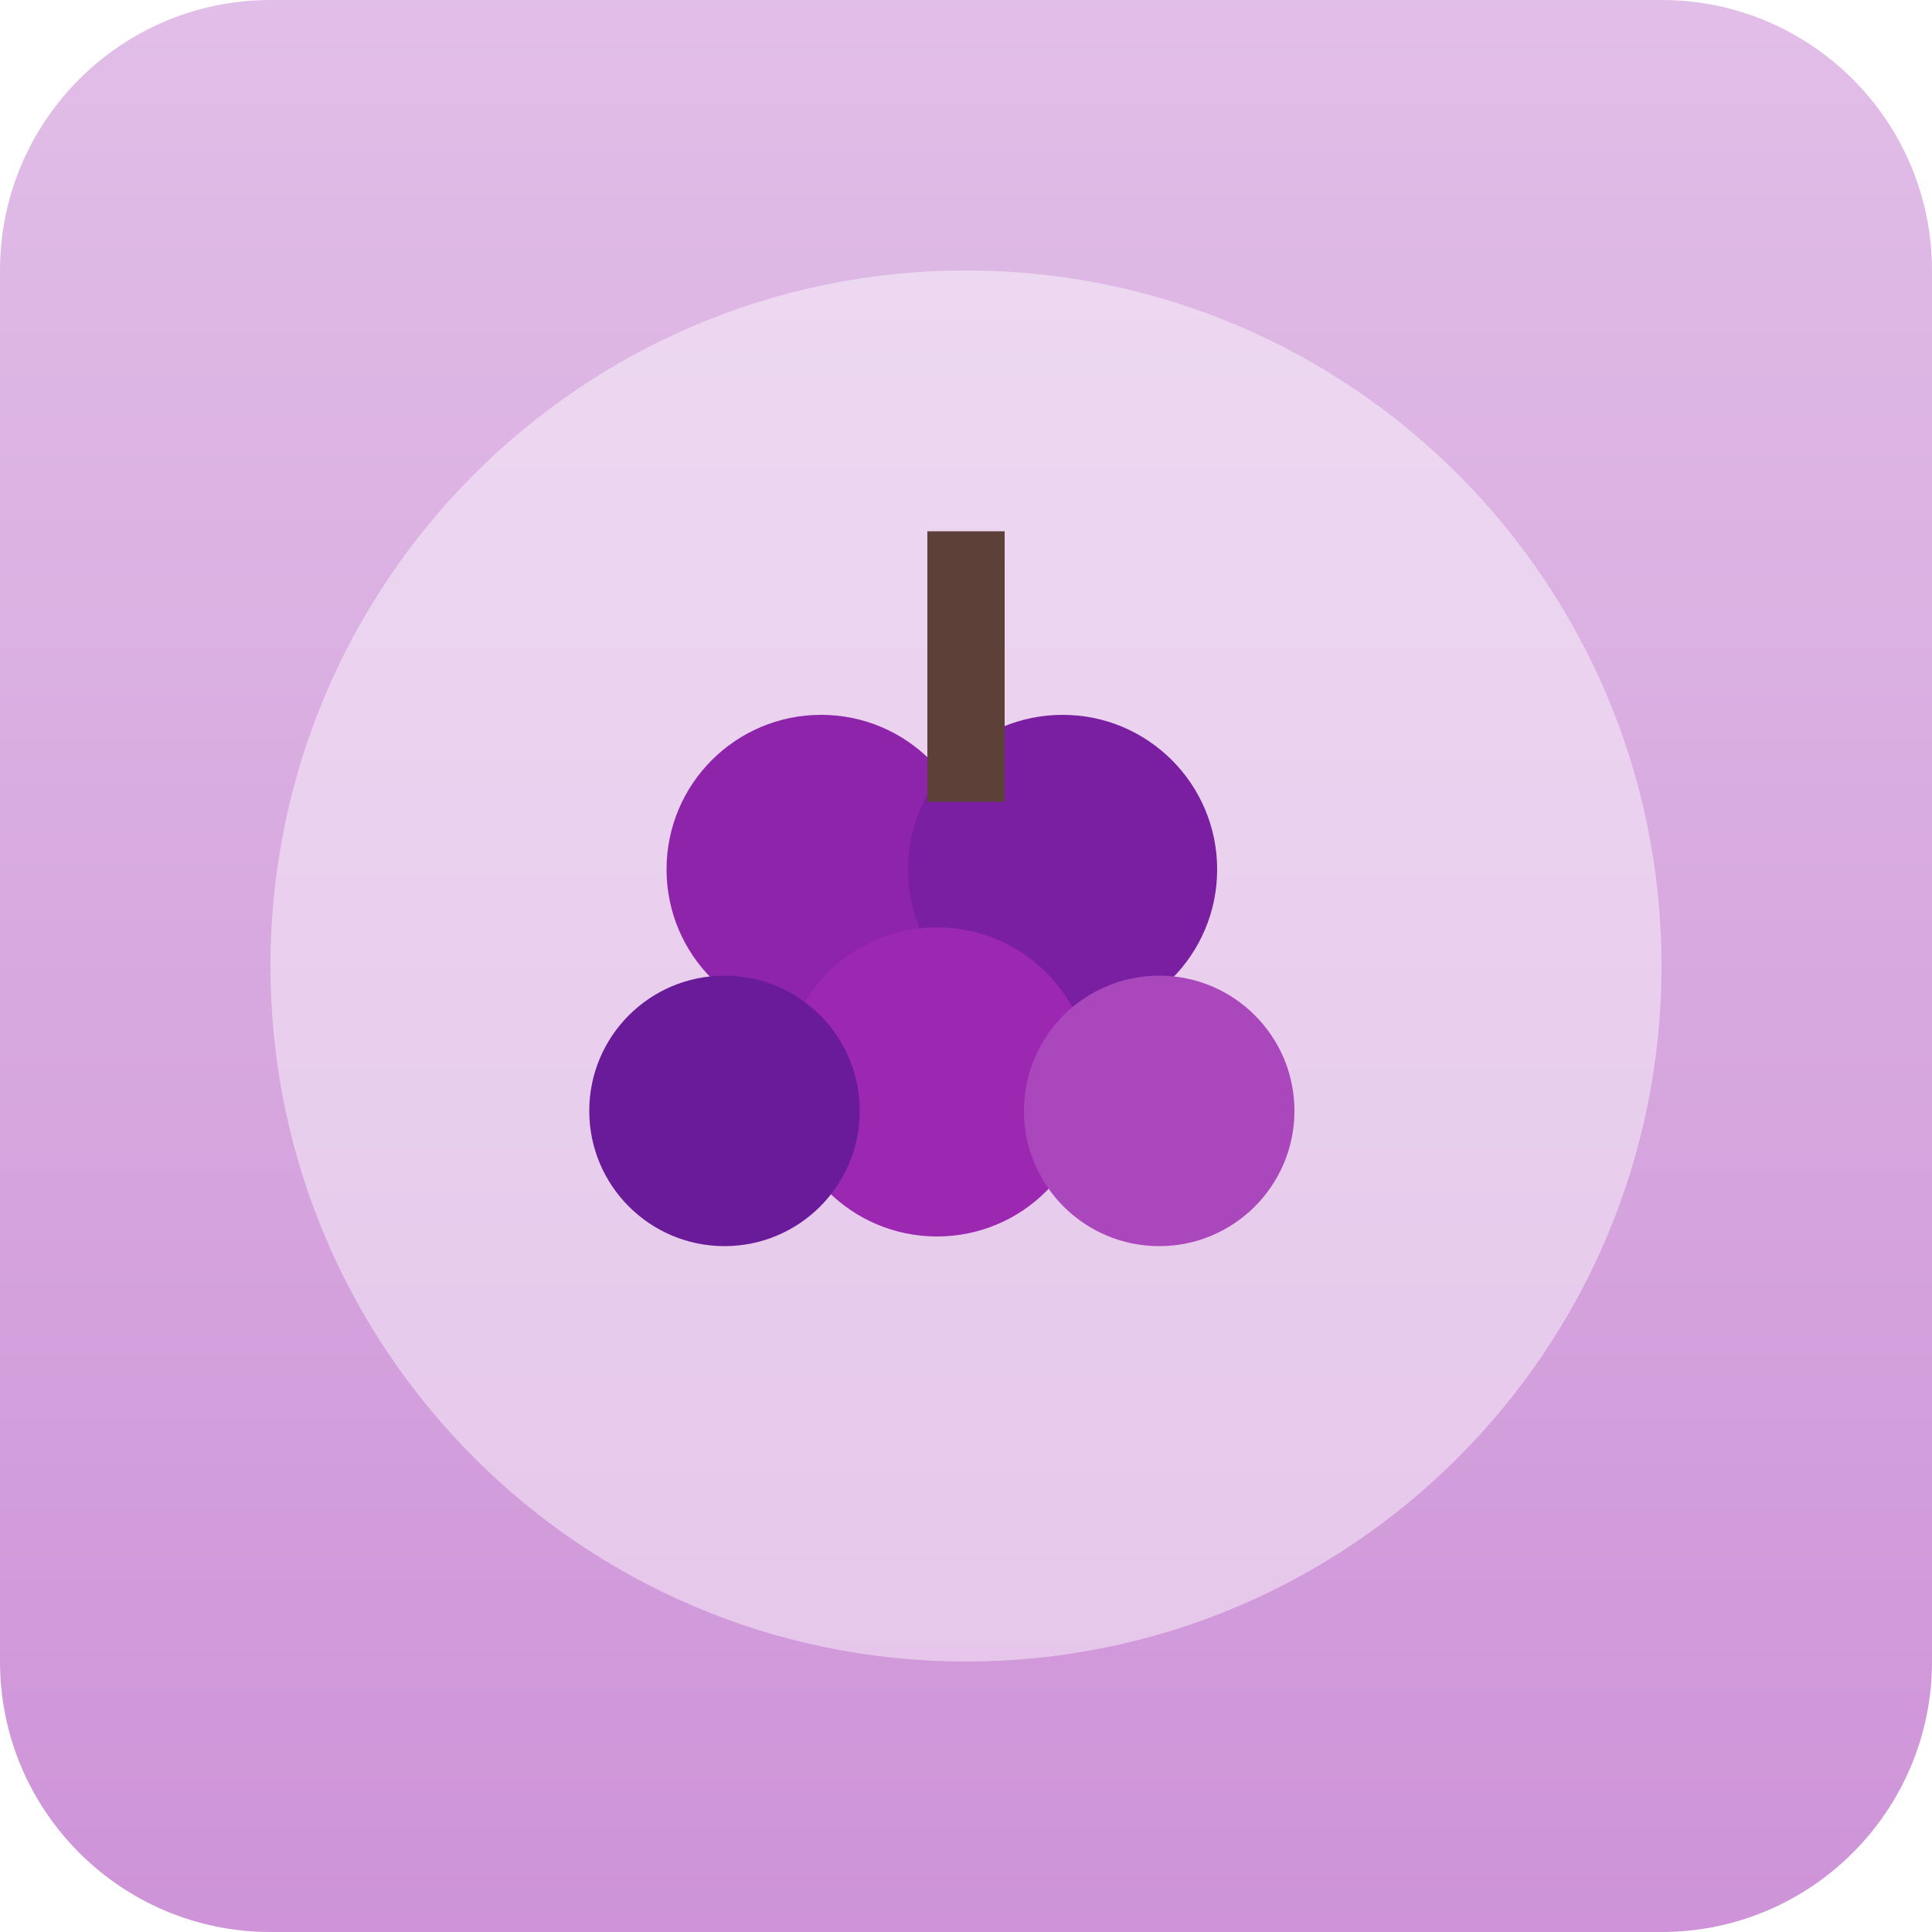
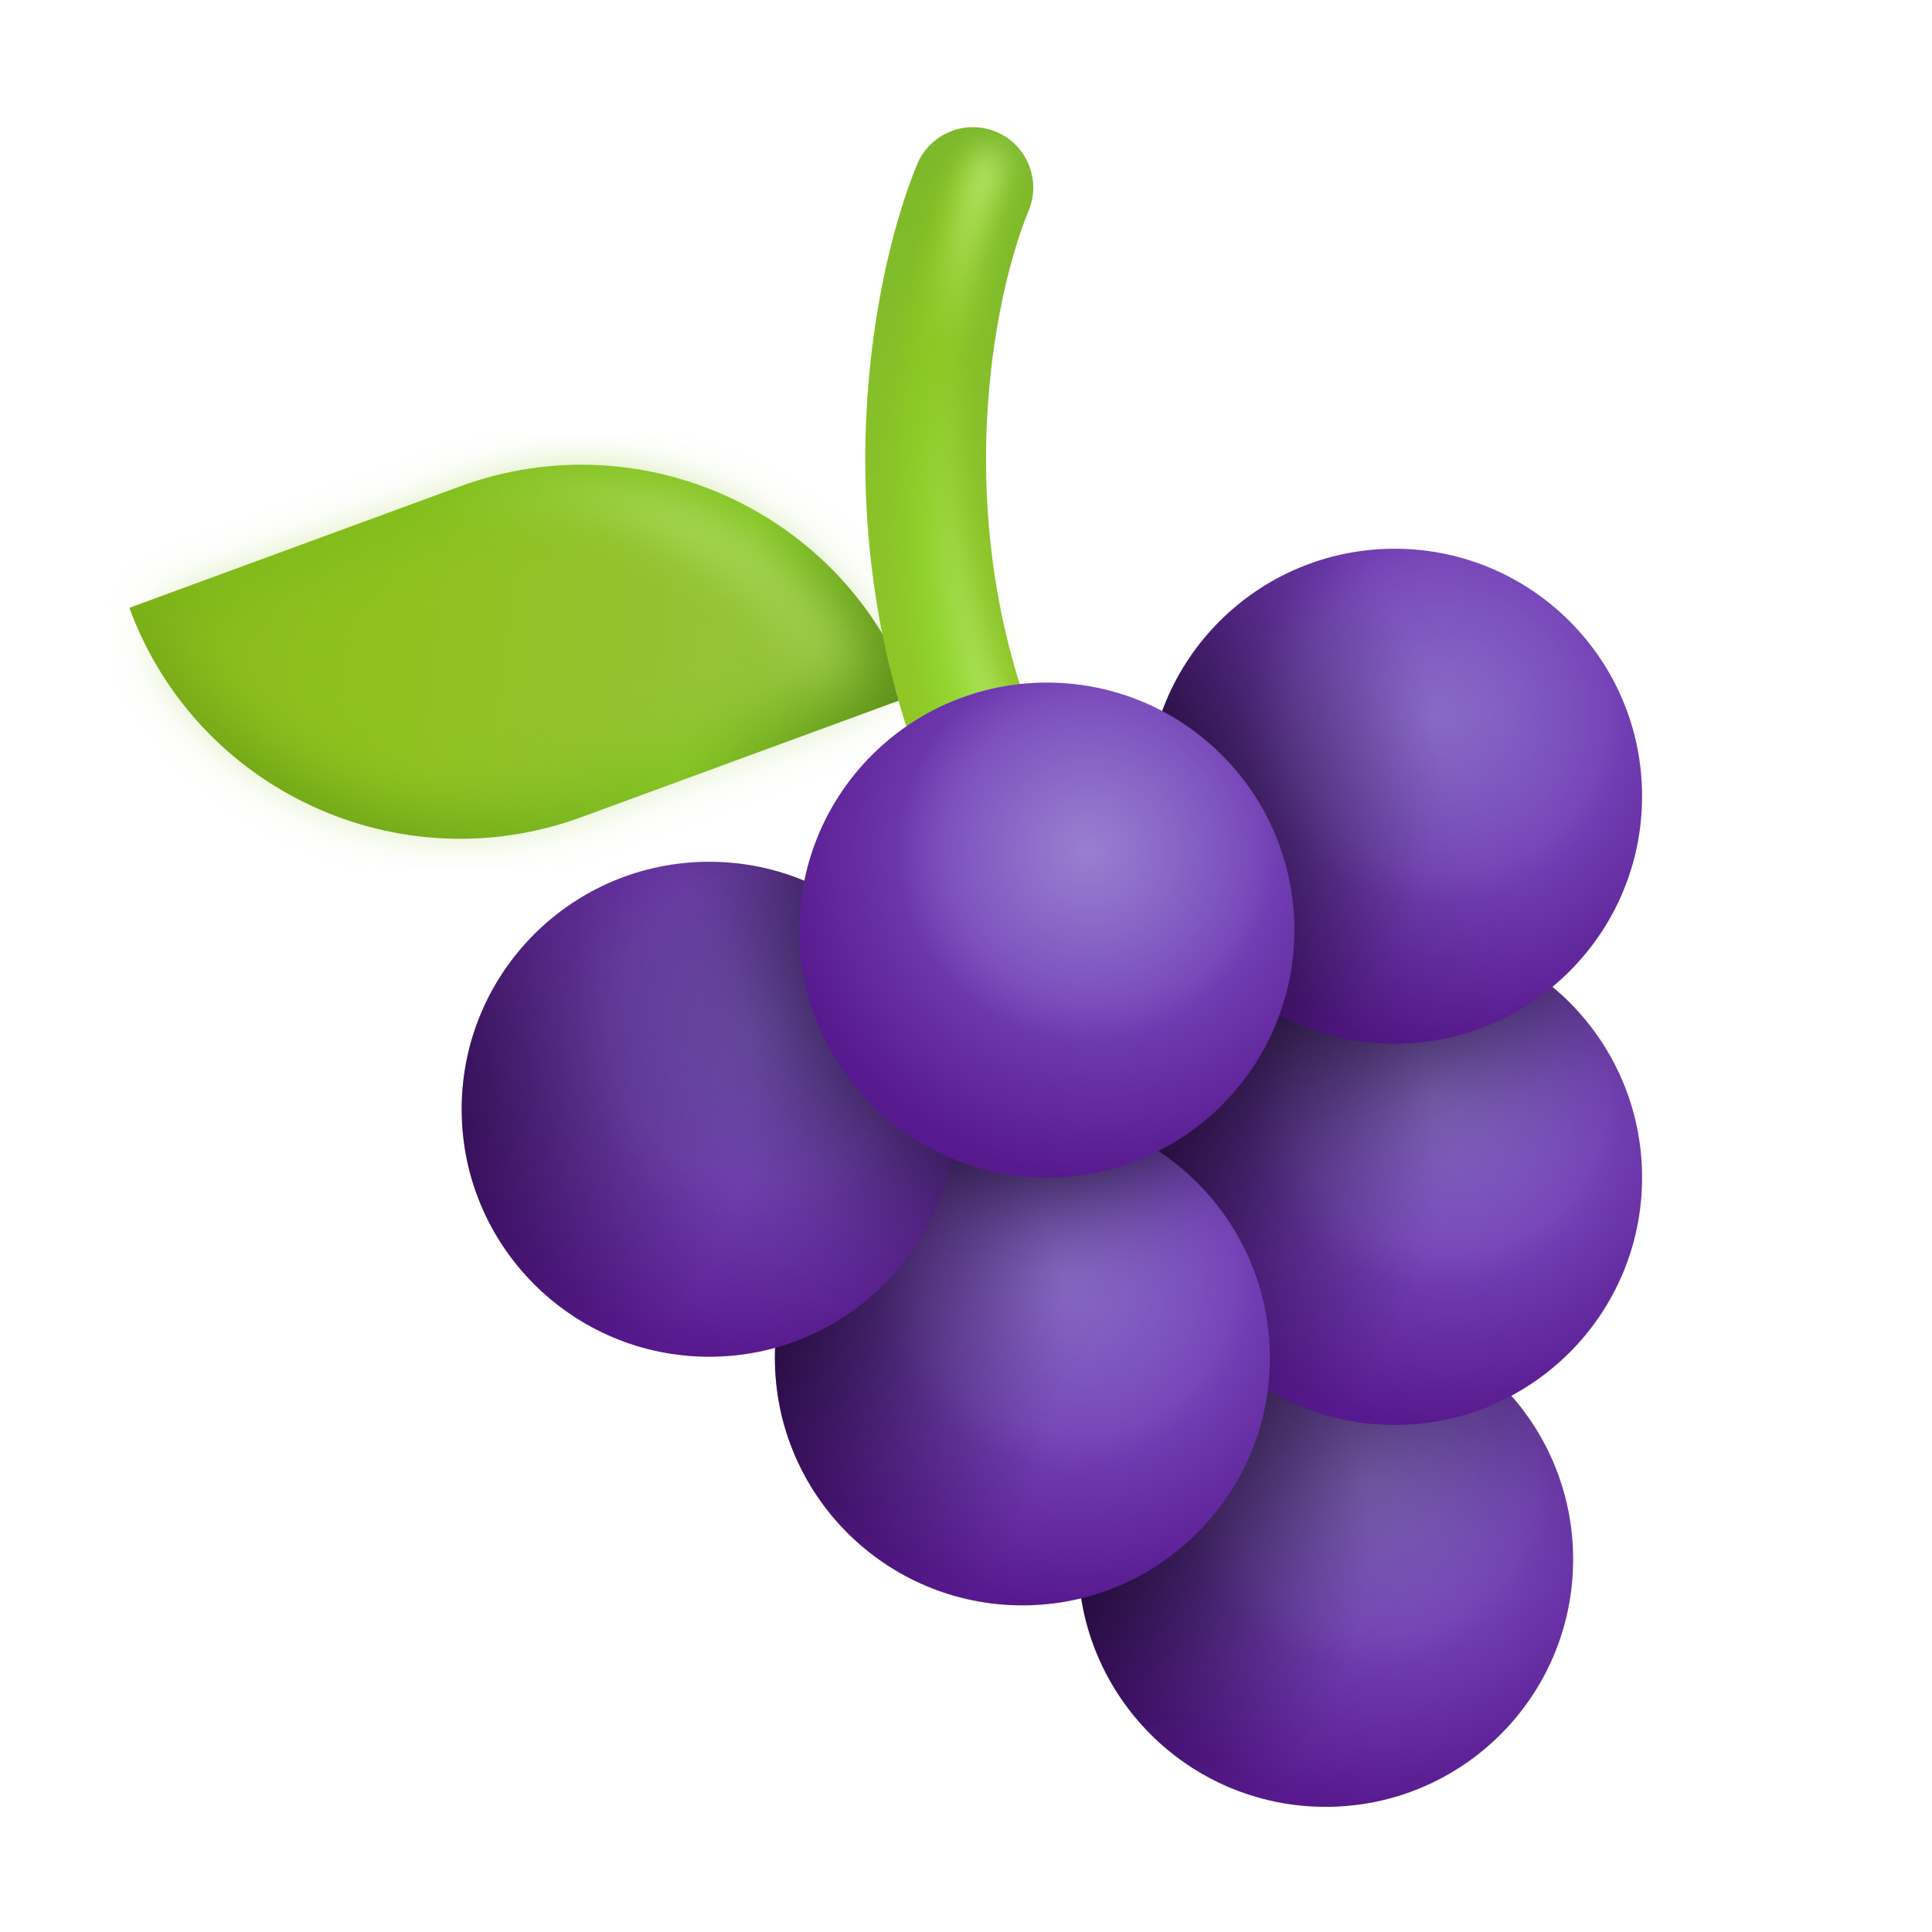
- <svg xmlns="http://www.w3.org/2000/svg" viewBox="0 0 200 200" role="img">
+ <svg xmlns="http://www.w3.org/2000/svg" width="32" height="32" viewBox="0 0 32 32" fill="none">
+   <path d="M2.143 10.067L7.62 8.056C10.645 6.946 13.998 8.498 15.108 11.523V11.523L9.631 13.534C6.606 14.644 3.253 13.092 2.143 10.067V10.067Z" fill="url(#paint0_linear_18_30687)" />
+   <path d="M2.143 10.067L7.62 8.056C10.645 6.946 13.998 8.498 15.108 11.523V11.523L9.631 13.534C6.606 14.644 3.253 13.092 2.143 10.067V10.067Z" fill="url(#paint1_linear_18_30687)" />
+   <path d="M2.143 10.067L7.62 8.056C10.645 6.946 13.998 8.498 15.108 11.523V11.523L9.631 13.534C6.606 14.644 3.253 13.092 2.143 10.067V10.067Z" fill="url(#paint2_linear_18_30687)" />
+   <g filter="url(#filter0_f_18_30687)">
+     <path d="M7.793 8.525C10.4 7.568 13.274 8.775 14.445 11.234L9.459 13.064C6.851 14.021 3.977 12.815 2.806 10.356L7.793 8.525Z" fill="url(#paint3_linear_18_30687)" />
+   </g>
+   <g filter="url(#filter1_f_18_30687)">
+     <path d="M14.111 10.86C12.858 8.442 9.945 7.333 7.371 8.378L7.06 8.504C9.561 7.777 12.239 8.857 13.544 11.09L14.111 10.86Z" fill="url(#paint4_linear_18_30687)" />
+   </g>
+   <path fill-rule="evenodd" clip-rule="evenodd" d="M16.495 2.182C17.006 2.393 17.249 2.978 17.038 3.488C16.365 5.118 15.55 9.526 17.872 13.584C18.147 14.063 17.98 14.674 17.501 14.948C17.022 15.223 16.411 15.057 16.136 14.577C13.42 9.831 14.357 4.742 15.189 2.725C15.4 2.215 15.985 1.972 16.495 2.182Z" fill="url(#paint5_linear_18_30687)" />
+   <g filter="url(#filter2_f_18_30687)">
+     <path d="M16.134 3.101C14.387 8.016 16.134 12.187 16.134 12.187" stroke="url(#paint6_linear_18_30687)" stroke-linecap="round" stroke-linejoin="round" />
+   </g>
+   <g filter="url(#filter3_f_18_30687)">
+     <path d="M16.375 2.692C14.628 7.607 16.536 12.08 16.536 12.08" stroke="url(#paint7_linear_18_30687)" stroke-width="0.5" stroke-linecap="round" stroke-linejoin="round" />
+     <path d="M16.375 2.692C14.628 7.607 16.536 12.08 16.536 12.08" stroke="url(#paint8_linear_18_30687)" stroke-width="0.5" stroke-linecap="round" stroke-linejoin="round" />
+   </g>
+   <circle cx="21.957" cy="25.828" r="4.099" fill="url(#paint9_radial_18_30687)" />
+   <circle cx="21.957" cy="25.828" r="4.099" fill="url(#paint10_radial_18_30687)" />
+   <circle cx="21.957" cy="25.828" r="4.099" fill="url(#paint11_radial_18_30687)" />
+   <mask id="mask0_18_30687" style="mask-type:alpha" maskUnits="userSpaceOnUse" x="17" y="21" width="10" height="9">
+     <circle cx="21.957" cy="25.828" r="4.099" fill="black" />
+   </mask>
+   <g mask="url(#mask0_18_30687)">
+     <g filter="url(#filter4_f_18_30687)">
+       <circle cx="16.934" cy="22.491" r="4.099" fill="black" fill-opacity="0.8" />
+     </g>
+     <g filter="url(#filter5_f_18_30687)">
+       <circle cx="23.099" cy="19.503" r="4.099" fill="black" fill-opacity="0.6" />
+     </g>
+   </g>
+   <circle cx="23.099" cy="19.503" r="4.099" fill="url(#paint12_radial_18_30687)" />
+   <circle cx="23.099" cy="19.503" r="4.099" fill="url(#paint13_radial_18_30687)" />
+   <circle cx="23.099" cy="19.503" r="4.099" fill="url(#paint14_radial_18_30687)" />
+   <mask id="mask1_18_30687" style="mask-type:alpha" maskUnits="userSpaceOnUse" x="19" y="15" width="9" height="9">
+     <circle cx="23.099" cy="19.503" r="4.099" fill="black" />
+   </mask>
+   <g mask="url(#mask1_18_30687)">
+     <g filter="url(#filter6_f_18_30687)">
+       <circle cx="17.34" cy="15.405" r="4.099" fill="black" fill-opacity="0.8" />
+     </g>
+     <g filter="url(#filter7_f_18_30687)">
+       <circle cx="23.099" cy="13.188" r="4.099" fill="black" fill-opacity="0.8" />
+     </g>
+   </g>
+   <circle cx="16.934" cy="22.491" r="4.099" fill="url(#paint15_radial_18_30687)" />
+   <circle cx="16.934" cy="22.491" r="4.099" fill="url(#paint16_radial_18_30687)" />
+   <circle cx="16.934" cy="22.491" r="4.099" fill="url(#paint17_radial_18_30687)" />
+   <mask id="mask2_18_30687" style="mask-type:alpha" maskUnits="userSpaceOnUse" x="12" y="18" width="10" height="9">
+     <circle cx="16.934" cy="22.491" r="4.099" fill="black" />
+   </mask>
+   <g mask="url(#mask2_18_30687)">
+     <g filter="url(#filter8_f_18_30687)">
+       <circle cx="11.746" cy="18.373" r="4.099" fill="black" fill-opacity="0.6" />
+     </g>
+     <g filter="url(#filter9_f_18_30687)">
+       <circle cx="17.34" cy="15.405" r="4.099" fill="black" fill-opacity="0.8" />
+     </g>
+   </g>
+   <circle cx="11.746" cy="18.373" r="4.099" fill="url(#paint18_radial_18_30687)" />
+   <circle cx="11.746" cy="18.373" r="4.099" fill="url(#paint19_radial_18_30687)" />
+   <circle cx="11.746" cy="18.373" r="4.099" fill="url(#paint20_radial_18_30687)" />
+   <mask id="mask3_18_30687" style="mask-type:alpha" maskUnits="userSpaceOnUse" x="7" y="14" width="9" height="9">
+     <circle cx="11.746" cy="18.373" r="4.099" fill="black" />
+   </mask>
+   <g mask="url(#mask3_18_30687)">
+     <g filter="url(#filter10_f_18_30687)">
+       <circle cx="17.34" cy="15.405" r="4.099" fill="black" />
+     </g>
+   </g>
+   <circle cx="23.099" cy="13.188" r="4.099" fill="url(#paint21_radial_18_30687)" />
+   <circle cx="23.099" cy="13.188" r="4.099" fill="url(#paint22_radial_18_30687)" />
+   <circle cx="23.099" cy="13.188" r="4.099" fill="url(#paint23_radial_18_30687)" />
+   <mask id="mask4_18_30687" style="mask-type:alpha" maskUnits="userSpaceOnUse" x="19" y="9" width="9" height="9">
+     <circle cx="23.099" cy="13.188" r="4.099" fill="black" />
+   </mask>
+   <g mask="url(#mask4_18_30687)">
+     <g filter="url(#filter11_f_18_30687)">
+       <circle cx="17.34" cy="15.405" r="4.099" fill="black" fill-opacity="0.6" />
+     </g>
+   </g>
+   <circle cx="17.34" cy="15.405" r="4.099" fill="url(#paint24_radial_18_30687)" />
+   <circle cx="17.34" cy="15.405" r="4.099" fill="url(#paint25_radial_18_30687)" />
  <defs>
-     <linearGradient id="bg" x1="0" y1="0" x2="0" y2="1">
-       <stop offset="0%" stop-color="#E1BEE7" />
-       <stop offset="100%" stop-color="#CE93D8" />
-     </linearGradient>
+     <filter id="filter0_f_18_30687" x="1.806" y="7.197" width="13.639" height="7.195" filterUnits="userSpaceOnUse" color-interpolation-filters="sRGB">
+       <feFlood flood-opacity="0" result="BackgroundImageFix" />
+       <feBlend mode="normal" in="SourceGraphic" in2="BackgroundImageFix" result="shape" />
+       <feGaussianBlur stdDeviation="0.5" result="effect1_foregroundBlur_18_30687" />
+     </filter>
+     <filter id="filter1_f_18_30687" x="6.31" y="7.234" width="8.551" height="4.606" filterUnits="userSpaceOnUse" color-interpolation-filters="sRGB">
+       <feFlood flood-opacity="0" result="BackgroundImageFix" />
+       <feBlend mode="normal" in="SourceGraphic" in2="BackgroundImageFix" result="shape" />
+       <feGaussianBlur stdDeviation="0.375" result="effect1_foregroundBlur_18_30687" />
+     </filter>
+     <filter id="filter2_f_18_30687" x="14.457" y="2.201" width="2.576" height="10.886" filterUnits="userSpaceOnUse" color-interpolation-filters="sRGB">
+       <feFlood flood-opacity="0" result="BackgroundImageFix" />
+       <feBlend mode="normal" in="SourceGraphic" in2="BackgroundImageFix" result="shape" />
+       <feGaussianBlur stdDeviation="0.2" result="effect1_foregroundBlur_18_30687" />
+     </filter>
+     <filter id="filter3_f_18_30687" x="14.888" y="1.942" width="2.398" height="10.888" filterUnits="userSpaceOnUse" color-interpolation-filters="sRGB">
+       <feFlood flood-opacity="0" result="BackgroundImageFix" />
+       <feBlend mode="normal" in="SourceGraphic" in2="BackgroundImageFix" result="shape" />
+       <feGaussianBlur stdDeviation="0.25" result="effect1_foregroundBlur_18_30687" />
+     </filter>
+     <filter id="filter4_f_18_30687" x="8.835" y="14.393" width="16.197" height="16.197" filterUnits="userSpaceOnUse" color-interpolation-filters="sRGB">
+       <feFlood flood-opacity="0" result="BackgroundImageFix" />
+       <feBlend mode="normal" in="SourceGraphic" in2="BackgroundImageFix" result="shape" />
+       <feGaussianBlur stdDeviation="2" result="effect1_foregroundBlur_18_30687" />
+     </filter>
+     <filter id="filter5_f_18_30687" x="15" y="11.405" width="16.197" height="16.197" filterUnits="userSpaceOnUse" color-interpolation-filters="sRGB">
+       <feFlood flood-opacity="0" result="BackgroundImageFix" />
+       <feBlend mode="normal" in="SourceGraphic" in2="BackgroundImageFix" result="shape" />
+       <feGaussianBlur stdDeviation="2" result="effect1_foregroundBlur_18_30687" />
+     </filter>
+     <filter id="filter6_f_18_30687" x="9.241" y="7.306" width="16.197" height="16.197" filterUnits="userSpaceOnUse" color-interpolation-filters="sRGB">
+       <feFlood flood-opacity="0" result="BackgroundImageFix" />
+       <feBlend mode="normal" in="SourceGraphic" in2="BackgroundImageFix" result="shape" />
+       <feGaussianBlur stdDeviation="2" result="effect1_foregroundBlur_18_30687" />
+     </filter>
+     <filter id="filter7_f_18_30687" x="16" y="6.089" width="14.197" height="14.197" filterUnits="userSpaceOnUse" color-interpolation-filters="sRGB">
+       <feFlood flood-opacity="0" result="BackgroundImageFix" />
+       <feBlend mode="normal" in="SourceGraphic" in2="BackgroundImageFix" result="shape" />
+       <feGaussianBlur stdDeviation="1.5" result="effect1_foregroundBlur_18_30687" />
+     </filter>
+     <filter id="filter8_f_18_30687" x="3.648" y="10.275" width="16.197" height="16.197" filterUnits="userSpaceOnUse" color-interpolation-filters="sRGB">
+       <feFlood flood-opacity="0" result="BackgroundImageFix" />
+       <feBlend mode="normal" in="SourceGraphic" in2="BackgroundImageFix" result="shape" />
+       <feGaussianBlur stdDeviation="2" result="effect1_foregroundBlur_18_30687" />
+     </filter>
+     <filter id="filter9_f_18_30687" x="11.242" y="9.306" width="12.197" height="12.197" filterUnits="userSpaceOnUse" color-interpolation-filters="sRGB">
+       <feFlood flood-opacity="0" result="BackgroundImageFix" />
+       <feBlend mode="normal" in="SourceGraphic" in2="BackgroundImageFix" result="shape" />
+       <feGaussianBlur stdDeviation="1" result="effect1_foregroundBlur_18_30687" />
+     </filter>
+     <filter id="filter10_f_18_30687" x="9.241" y="7.306" width="16.197" height="16.197" filterUnits="userSpaceOnUse" color-interpolation-filters="sRGB">
+       <feFlood flood-opacity="0" result="BackgroundImageFix" />
+       <feBlend mode="normal" in="SourceGraphic" in2="BackgroundImageFix" result="shape" />
+       <feGaussianBlur stdDeviation="2" result="effect1_foregroundBlur_18_30687" />
+     </filter>
+     <filter id="filter11_f_18_30687" x="9.241" y="7.306" width="16.197" height="16.197" filterUnits="userSpaceOnUse" color-interpolation-filters="sRGB">
+       <feFlood flood-opacity="0" result="BackgroundImageFix" />
+       <feBlend mode="normal" in="SourceGraphic" in2="BackgroundImageFix" result="shape" />
+       <feGaussianBlur stdDeviation="2" result="effect1_foregroundBlur_18_30687" />
+     </filter>
+     <linearGradient id="paint0_linear_18_30687" x1="2.143" y1="9.991" x2="15.108" y2="11.618" gradientUnits="userSpaceOnUse">
+       <stop stop-color="#81B719" />
+       <stop offset="1" stop-color="#82CA24" />
+     </linearGradient>
+     <linearGradient id="paint1_linear_18_30687" x1="6.553" y1="10.795" x2="5.44" y2="13.522" gradientUnits="userSpaceOnUse">
+       <stop stop-opacity="0" />
+       <stop offset="1" stop-opacity="0.12" />
+     </linearGradient>
+     <linearGradient id="paint2_linear_18_30687" x1="12.008" y1="10.334" x2="15.108" y2="11.333" gradientUnits="userSpaceOnUse">
+       <stop stop-opacity="0" />
+       <stop offset="1" stop-opacity="0.3" />
+     </linearGradient>
+     <linearGradient id="paint3_linear_18_30687" x1="2.143" y1="9.991" x2="15.108" y2="11.618" gradientUnits="userSpaceOnUse">
+       <stop stop-color="#89BB1B" />
+       <stop offset="0.354" stop-color="#8FC21E" />
+       <stop offset="1" stop-color="#97C345" />
+     </linearGradient>
+     <linearGradient id="paint4_linear_18_30687" x1="7.057" y1="8.421" x2="14.109" y2="10.796" gradientUnits="userSpaceOnUse">
+       <stop stop-color="#B9E572" stop-opacity="0.3" />
+       <stop offset="0.521" stop-color="#B9E572" stop-opacity="0.8" />
+       <stop offset="1" stop-color="#B9E572" stop-opacity="0.3" />
+     </linearGradient>
+     <linearGradient id="paint5_linear_18_30687" x1="16.168" y1="2.106" x2="16.168" y2="11.601" gradientUnits="userSpaceOnUse">
+       <stop stop-color="#7CB82B" />
+       <stop offset="1" stop-color="#91C627" />
+     </linearGradient>
+     <linearGradient id="paint6_linear_18_30687" x1="15.746" y1="3.101" x2="15.746" y2="12.187" gradientUnits="userSpaceOnUse">
+       <stop stop-color="#86BF1E" />
+       <stop offset="1" stop-color="#92D72D" />
+     </linearGradient>
+     <linearGradient id="paint7_linear_18_30687" x1="15.746" y1="3.101" x2="15.746" y2="12.187" gradientUnits="userSpaceOnUse">
+       <stop stop-color="#C8F584" stop-opacity="0.8" />
+       <stop offset="0.307" stop-color="#C8F584" stop-opacity="0" />
+     </linearGradient>
+     <linearGradient id="paint8_linear_18_30687" x1="16.112" y1="2.951" x2="16.112" y2="12.08" gradientUnits="userSpaceOnUse">
+       <stop offset="0.297" stop-color="#B1E465" stop-opacity="0" />
+       <stop offset="1" stop-color="#B1E465" />
+     </linearGradient>
+     <radialGradient id="paint9_radial_18_30687" cx="0" cy="0" r="1" gradientUnits="userSpaceOnUse" gradientTransform="translate(22.8911 24.4853) rotate(142.712) scale(5.4775)">
+       <stop stop-color="#764FBE" />
+       <stop offset="0.474" stop-color="#7542B7" />
+       <stop offset="1" stop-color="#57198E" />
+     </radialGradient>
+     <radialGradient id="paint10_radial_18_30687" cx="0" cy="0" r="1" gradientUnits="userSpaceOnUse" gradientTransform="translate(22.6212 24.4985) rotate(49.5049) scale(3.13336)">
+       <stop stop-color="#997ED0" stop-opacity="0.6" />
+       <stop offset="1" stop-color="#997ED0" stop-opacity="0" />
+     </radialGradient>
+     <radialGradient id="paint11_radial_18_30687" cx="0" cy="0" r="1" gradientUnits="userSpaceOnUse" gradientTransform="translate(16.4254 25.5618) rotate(-2.42634) scale(6.25215)">
+       <stop stop-opacity="0.5" />
+       <stop offset="1" stop-opacity="0" />
+     </radialGradient>
+     <radialGradient id="paint12_radial_18_30687" cx="0" cy="0" r="1" gradientUnits="userSpaceOnUse" gradientTransform="translate(24.033 18.1604) rotate(142.712) scale(5.4775)">
+       <stop stop-color="#764FBE" />
+       <stop offset="0.474" stop-color="#7542B7" />
+       <stop offset="1" stop-color="#57198E" />
+     </radialGradient>
+     <radialGradient id="paint13_radial_18_30687" cx="0" cy="0" r="1" gradientUnits="userSpaceOnUse" gradientTransform="translate(23.7632 18.1735) rotate(49.5049) scale(3.13336)">
+       <stop stop-color="#997ED0" stop-opacity="0.6" />
+       <stop offset="1" stop-color="#997ED0" stop-opacity="0" />
+     </radialGradient>
+     <radialGradient id="paint14_radial_18_30687" cx="0" cy="0" r="1" gradientUnits="userSpaceOnUse" gradientTransform="translate(17.5673 19.2369) rotate(-2.42634) scale(6.25215)">
+       <stop stop-opacity="0.5" />
+       <stop offset="1" stop-opacity="0" />
+     </radialGradient>
+     <radialGradient id="paint15_radial_18_30687" cx="0" cy="0" r="1" gradientUnits="userSpaceOnUse" gradientTransform="translate(17.8685 21.1486) rotate(142.712) scale(5.4775)">
+       <stop stop-color="#764FBE" />
+       <stop offset="0.474" stop-color="#7542B7" />
+       <stop offset="1" stop-color="#57198E" />
+     </radialGradient>
+     <radialGradient id="paint16_radial_18_30687" cx="0" cy="0" r="1" gradientUnits="userSpaceOnUse" gradientTransform="translate(17.5986 21.1617) rotate(49.5049) scale(3.13336)">
+       <stop stop-color="#997ED0" stop-opacity="0.6" />
+       <stop offset="1" stop-color="#997ED0" stop-opacity="0" />
+     </radialGradient>
+     <radialGradient id="paint17_radial_18_30687" cx="0" cy="0" r="1" gradientUnits="userSpaceOnUse" gradientTransform="translate(11.4028 22.225) rotate(-2.42634) scale(6.25215)">
+       <stop stop-opacity="0.5" />
+       <stop offset="1" stop-opacity="0" />
+     </radialGradient>
+     <radialGradient id="paint18_radial_18_30687" cx="0" cy="0" r="1" gradientUnits="userSpaceOnUse" gradientTransform="translate(12.6807 17.0305) rotate(142.712) scale(5.4775)">
+       <stop stop-color="#764FBE" />
+       <stop offset="0.474" stop-color="#7542B7" />
+       <stop offset="1" stop-color="#57198E" />
+     </radialGradient>
+     <radialGradient id="paint19_radial_18_30687" cx="0" cy="0" r="1" gradientUnits="userSpaceOnUse" gradientTransform="translate(12.4109 17.0436) rotate(49.5049) scale(3.13336)">
+       <stop stop-color="#997ED0" stop-opacity="0.2" />
+       <stop offset="1" stop-color="#997ED0" stop-opacity="0" />
+     </radialGradient>
+     <radialGradient id="paint20_radial_18_30687" cx="0" cy="0" r="1" gradientUnits="userSpaceOnUse" gradientTransform="translate(6.21503 18.107) rotate(-2.42634) scale(6.25215)">
+       <stop stop-opacity="0.5" />
+       <stop offset="1" stop-opacity="0" />
+     </radialGradient>
+     <radialGradient id="paint21_radial_18_30687" cx="0" cy="0" r="1" gradientUnits="userSpaceOnUse" gradientTransform="translate(24.033 11.845) rotate(142.712) scale(5.4775)">
+       <stop stop-color="#764FBE" />
+       <stop offset="0.474" stop-color="#7542B7" />
+       <stop offset="1" stop-color="#57198E" />
+     </radialGradient>
+     <radialGradient id="paint22_radial_18_30687" cx="0" cy="0" r="1" gradientUnits="userSpaceOnUse" gradientTransform="translate(23.7632 11.8581) rotate(49.5049) scale(3.13336)">
+       <stop stop-color="#997ED0" stop-opacity="0.6" />
+       <stop offset="1" stop-color="#997ED0" stop-opacity="0" />
+     </radialGradient>
+     <radialGradient id="paint23_radial_18_30687" cx="0" cy="0" r="1" gradientUnits="userSpaceOnUse" gradientTransform="translate(17.5673 12.9214) rotate(-2.42634) scale(6.25215)">
+       <stop stop-opacity="0.5" />
+       <stop offset="1" stop-opacity="0" />
+     </radialGradient>
+     <radialGradient id="paint24_radial_18_30687" cx="0" cy="0" r="1" gradientUnits="userSpaceOnUse" gradientTransform="translate(18.2745 14.0618) rotate(142.712) scale(5.4775)">
+       <stop stop-color="#764FBE" />
+       <stop offset="0.474" stop-color="#7542B7" />
+       <stop offset="1" stop-color="#57198E" />
+     </radialGradient>
+     <radialGradient id="paint25_radial_18_30687" cx="0" cy="0" r="1" gradientUnits="userSpaceOnUse" gradientTransform="translate(18.0046 14.0749) rotate(49.5049) scale(3.13336)">
+       <stop stop-color="#997ED0" />
+       <stop offset="1" stop-color="#997ED0" stop-opacity="0" />
+     </radialGradient>
  </defs>
-   <rect width="200" height="200" rx="28" fill="url(#bg)" />
-   <circle cx="100" cy="100" r="72" fill="rgba(255,255,255,0.45)" />
-   <circle cx="85" cy="90" r="16" fill="#8E24AA" />
-   <circle cx="110" cy="90" r="16" fill="#7B1FA2" />
-   <circle cx="97" cy="112" r="16" fill="#9C27B0" />
-   <circle cx="75" cy="115" r="14" fill="#6A1B9A" />
-   <circle cx="120" cy="115" r="14" fill="#AB47BC" />
-   <rect x="96" y="55" width="8" height="28" fill="#5D4037" />
</svg>
